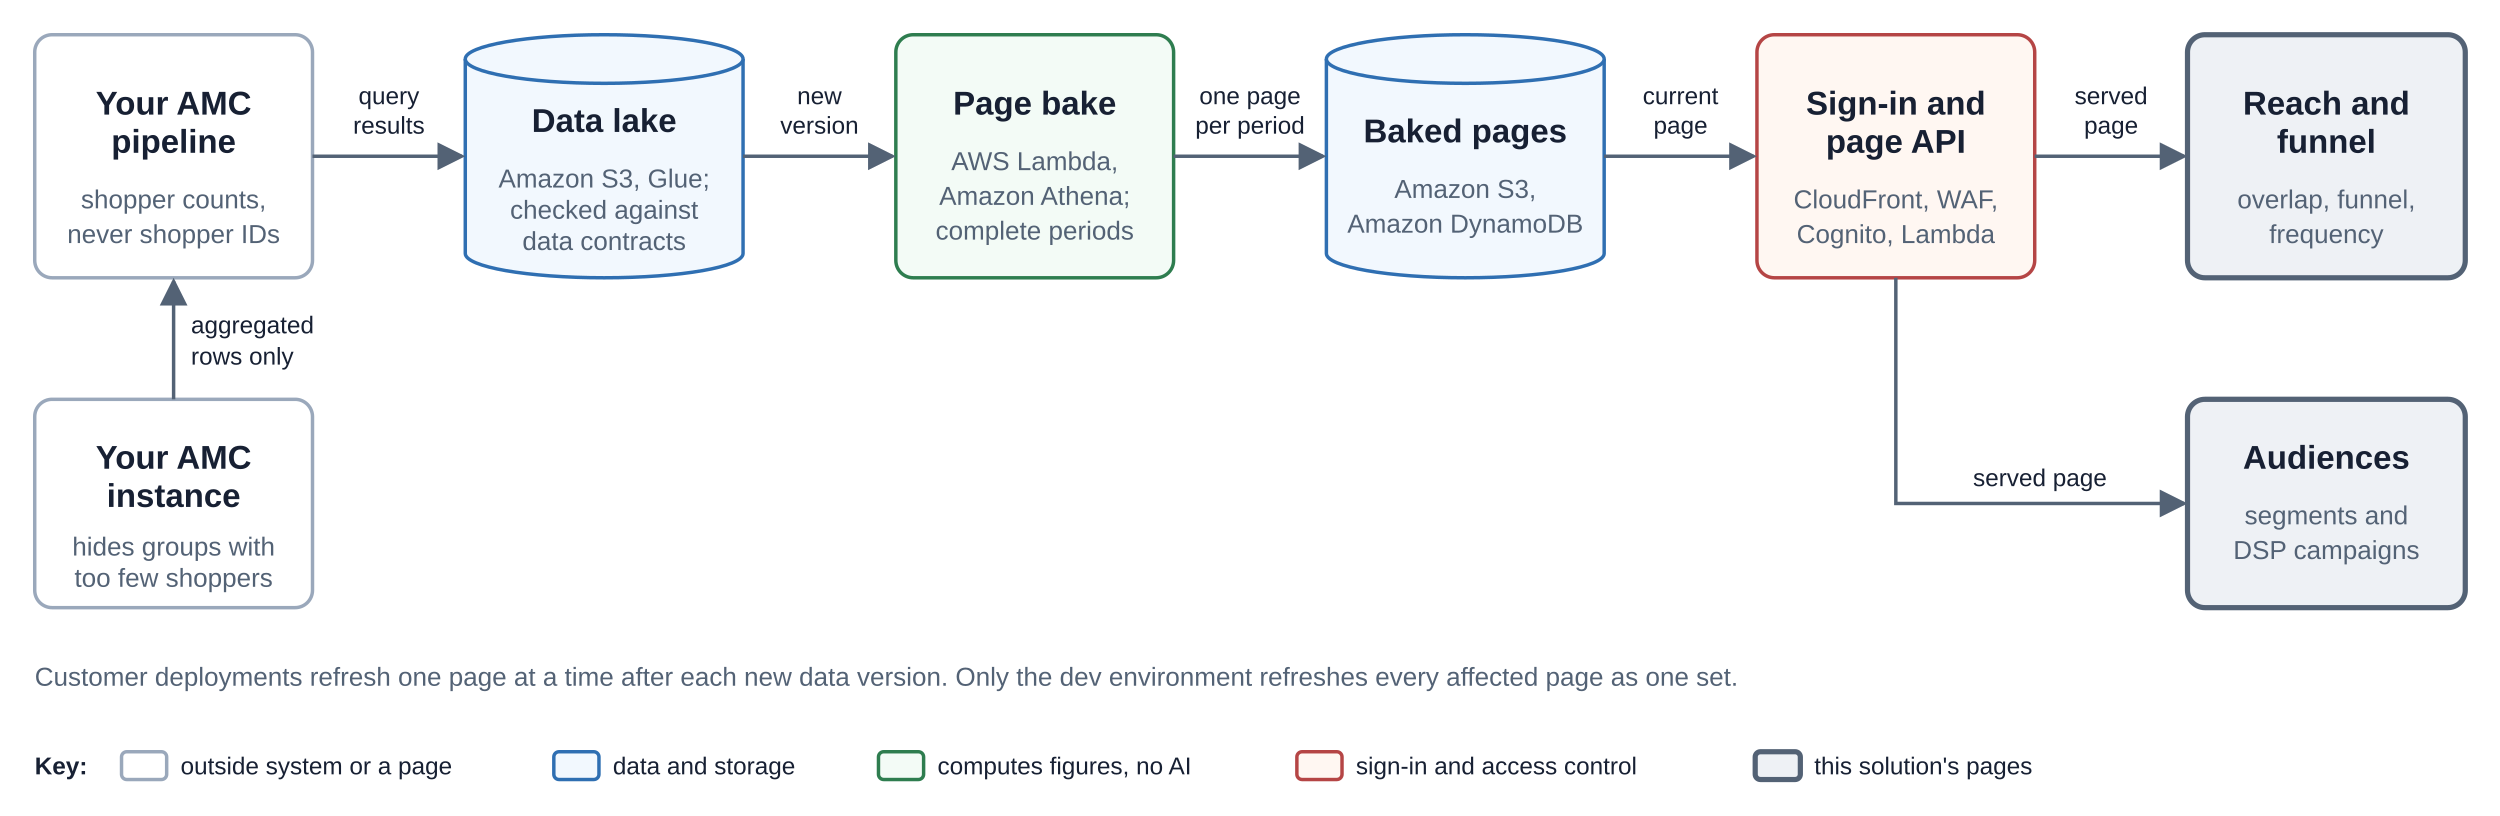
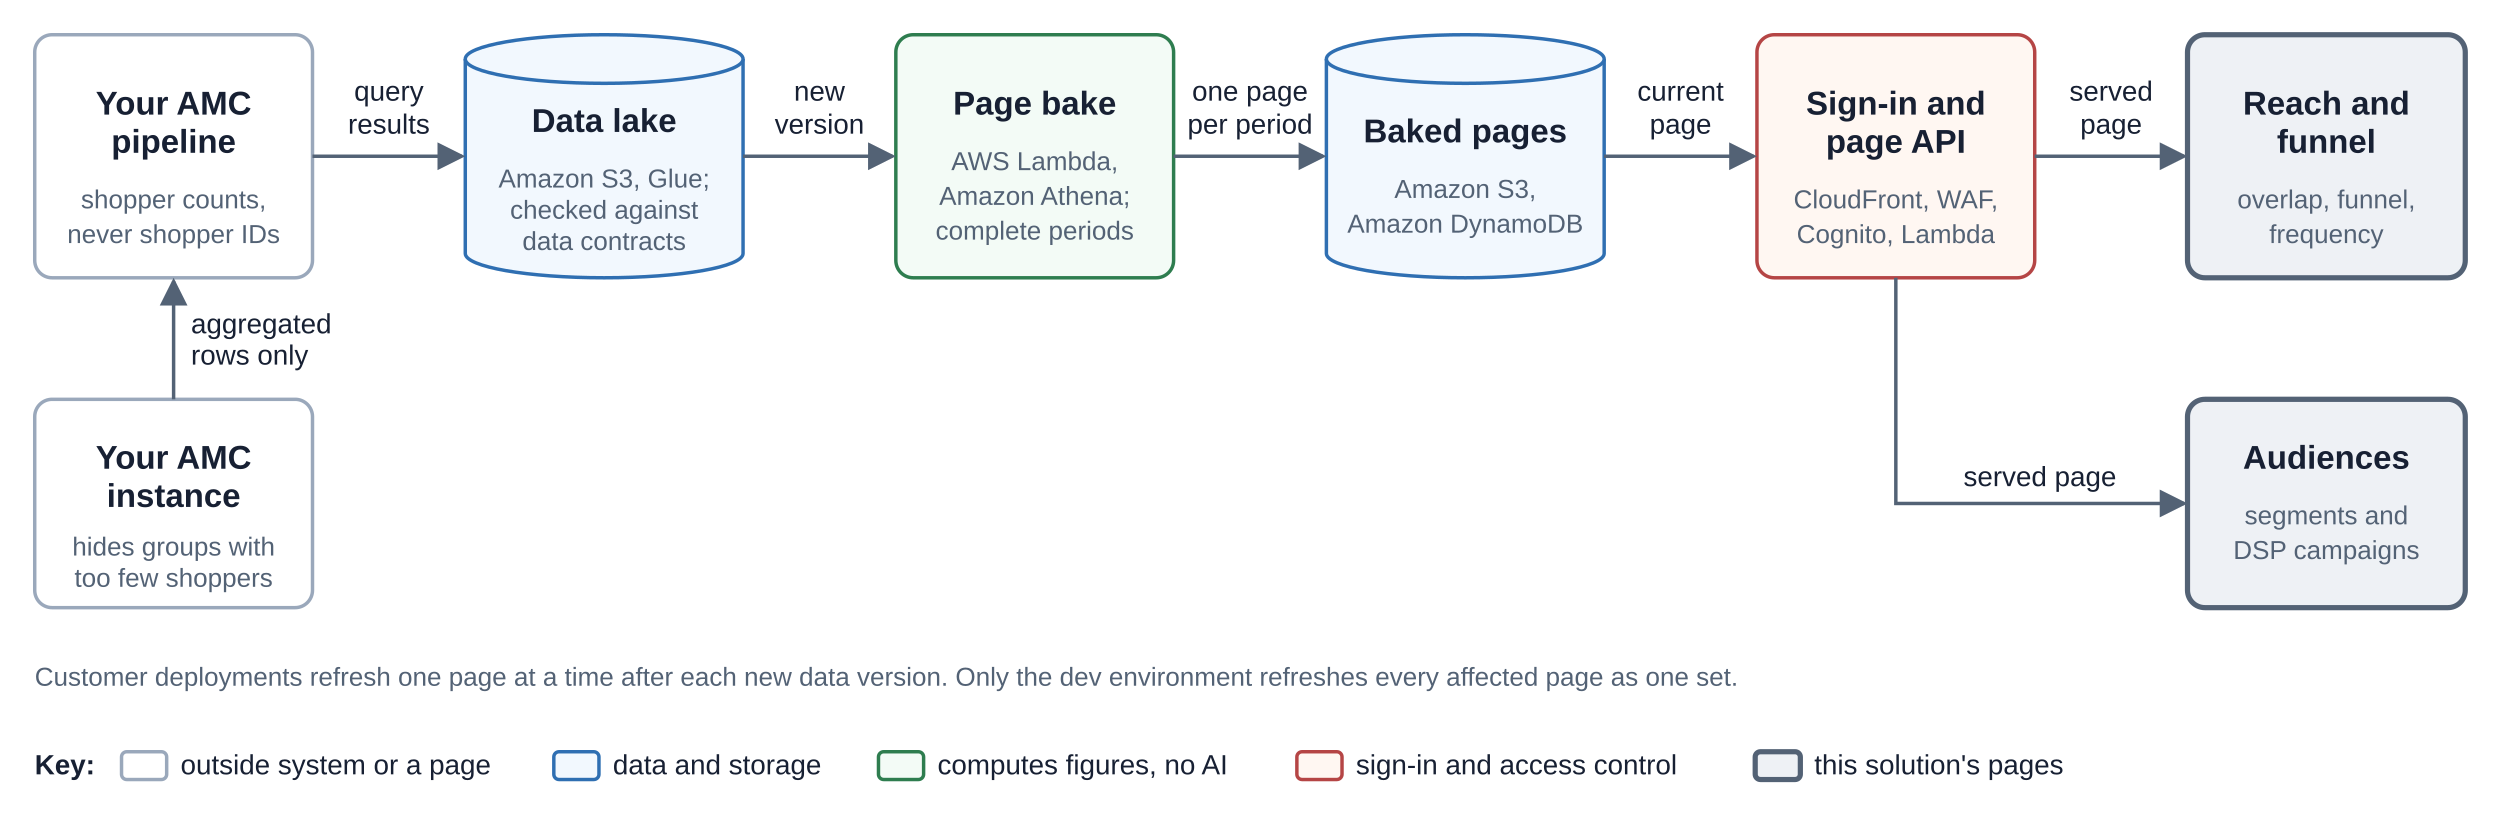
<svg xmlns="http://www.w3.org/2000/svg" viewBox="0 130 1440 470" role="img" focusable="false" aria-labelledby="reach-flow-title reach-flow-desc">
  <defs>
    <marker id="reach-flow-arrow" markerWidth="8" markerHeight="8" refX="7" refY="4" orient="auto">
      <path d="M0 0 L8 4 L0 8 Z" fill="#536275" />
    </marker>
  </defs>
  <rect x="0" y="130" width="1440" height="470" fill="#ffffff" />
  <g stroke-width="2">
    <rect x="20" y="150" width="160" height="140" rx="10" fill="#ffffff" stroke="#9aa8bb" />
    <path d="M268 164 V276 A80 14 0 0 0 428 276 V164" fill="#f2f8fe" stroke="#2f6fb2" />
    <ellipse cx="348" cy="164" rx="80" ry="14" fill="#f2f8fe" stroke="#2f6fb2" />
    <rect x="516" y="150" width="160" height="140" rx="10" fill="#f3fbf6" stroke="#2e7d4f" />
    <path d="M764 164 V276 A80 14 0 0 0 924 276 V164" fill="#f2f8fe" stroke="#2f6fb2" />
    <ellipse cx="844" cy="164" rx="80" ry="14" fill="#f2f8fe" stroke="#2f6fb2" />
    <rect x="1012" y="150" width="160" height="140" rx="10" fill="#fff7f2" stroke="#b54545" />
    <rect x="1260" y="150" width="160" height="140" rx="10" fill="#eef1f5" stroke="#536275" stroke-width="3" />
    <rect x="20" y="360" width="160" height="120" rx="10" fill="#ffffff" stroke="#9aa8bb" />
    <rect x="1260" y="360" width="160" height="120" rx="10" fill="#eef1f5" stroke="#536275" stroke-width="3" />
  </g>
  <g fill="none" stroke="#536275" stroke-width="2" marker-end="url(#reach-flow-arrow)">
    <line x1="180" y1="220" x2="266" y2="220" />
    <line x1="428" y1="220" x2="514" y2="220" />
    <line x1="676" y1="220" x2="762" y2="220" />
    <line x1="924" y1="220" x2="1010" y2="220" />
    <line x1="1172" y1="220" x2="1258" y2="220" />
    <line x1="100" y1="360" x2="100" y2="292" />
    <path d="M1092 290 V420 H1258" />
  </g>
  <g font-family="Arial, sans-serif" fill="#172033" text-anchor="middle">
    <g font-size="19" font-weight="bold">
      <text x="100" y="196">Your AMC</text>
      <text x="100" y="218">pipeline</text>
      <text x="348" y="206">Data lake</text>
      <text x="596" y="196">Page bake</text>
      <text x="844" y="212">Baked pages</text>
      <text x="1092" y="196">Sign-in and</text>
      <text x="1092" y="218">page API</text>
      <text x="1340" y="196">Reach and</text>
      <text x="1340" y="218">funnel</text>
      <text x="100" y="400">Your AMC</text>
      <text x="100" y="422">instance</text>
      <text x="1340" y="400">Audiences</text>
    </g>
    <g font-size="15" fill="#536275">
      <text x="100" y="250">shopper counts,</text>
      <text x="100" y="270">never shopper IDs</text>
      <text x="348" y="238">Amazon S3, Glue;</text>
      <text x="348" y="256">checked against</text>
      <text x="348" y="274">data contracts</text>
      <text x="596" y="228">AWS Lambda,</text>
      <text x="596" y="248">Amazon Athena;</text>
      <text x="596" y="268">complete periods</text>
      <text x="844" y="244">Amazon S3,</text>
      <text x="844" y="264">Amazon DynamoDB</text>
      <text x="1092" y="250">CloudFront, WAF,</text>
      <text x="1092" y="270">Cognito, Lambda</text>
      <text x="1340" y="250">overlap, funnel,</text>
      <text x="1340" y="270">frequency</text>
      <text x="100" y="450">hides groups with</text>
      <text x="100" y="468">too few shoppers</text>
      <text x="1340" y="432">segments and</text>
      <text x="1340" y="452">DSP campaigns</text>
    </g>
-     <g font-size="14">
-       <text x="224" y="190">query</text>
+     <g font-size="16">
+       <text x="224" y="188">query</text>
      <text x="224" y="207">results</text>
-       <text x="472" y="190">new</text>
+       <text x="472" y="188">new</text>
      <text x="472" y="207">version</text>
-       <text x="720" y="190">one page</text>
+       <text x="720" y="188">one page</text>
      <text x="720" y="207">per period</text>
-       <text x="968" y="190">current</text>
+       <text x="968" y="188">current</text>
      <text x="968" y="207">page</text>
-       <text x="1216" y="190">served</text>
+       <text x="1216" y="188">served</text>
      <text x="1216" y="207">page</text>
      <text x="110" y="322" text-anchor="start">aggregated</text>
      <text x="110" y="340" text-anchor="start">rows only</text>
      <text x="1175" y="410">served page</text>
    </g>
    <text x="20" y="525" font-size="15" fill="#536275" text-anchor="start">Customer deployments refresh one page at a time after each new data version. Only the dev environment refreshes every affected page as one set.</text>
  </g>
-   <g font-family="Arial, sans-serif" font-size="14" fill="#172033" stroke-width="2">
+   <g font-family="Arial, sans-serif" font-size="16" fill="#172033" stroke-width="2">
    <text x="20" y="576" font-weight="bold">Key:</text>
    <rect x="70" y="563" width="26" height="16" rx="3" fill="#ffffff" stroke="#9aa8bb" />
    <text x="104" y="576">outside system or a page</text>
    <rect x="319" y="563" width="26" height="16" rx="3" fill="#f2f8fe" stroke="#2f6fb2" />
    <text x="353" y="576">data and storage</text>
    <rect x="506" y="563" width="26" height="16" rx="3" fill="#f3fbf6" stroke="#2e7d4f" />
    <text x="540" y="576">computes figures, no AI</text>
    <rect x="747" y="563" width="26" height="16" rx="3" fill="#fff7f2" stroke="#b54545" />
    <text x="781" y="576">sign-in and access control</text>
    <rect x="1011" y="563" width="26" height="16" rx="3" fill="#eef1f5" stroke="#536275" stroke-width="3" />
    <text x="1045" y="576">this solution's pages</text>
  </g>
</svg>
